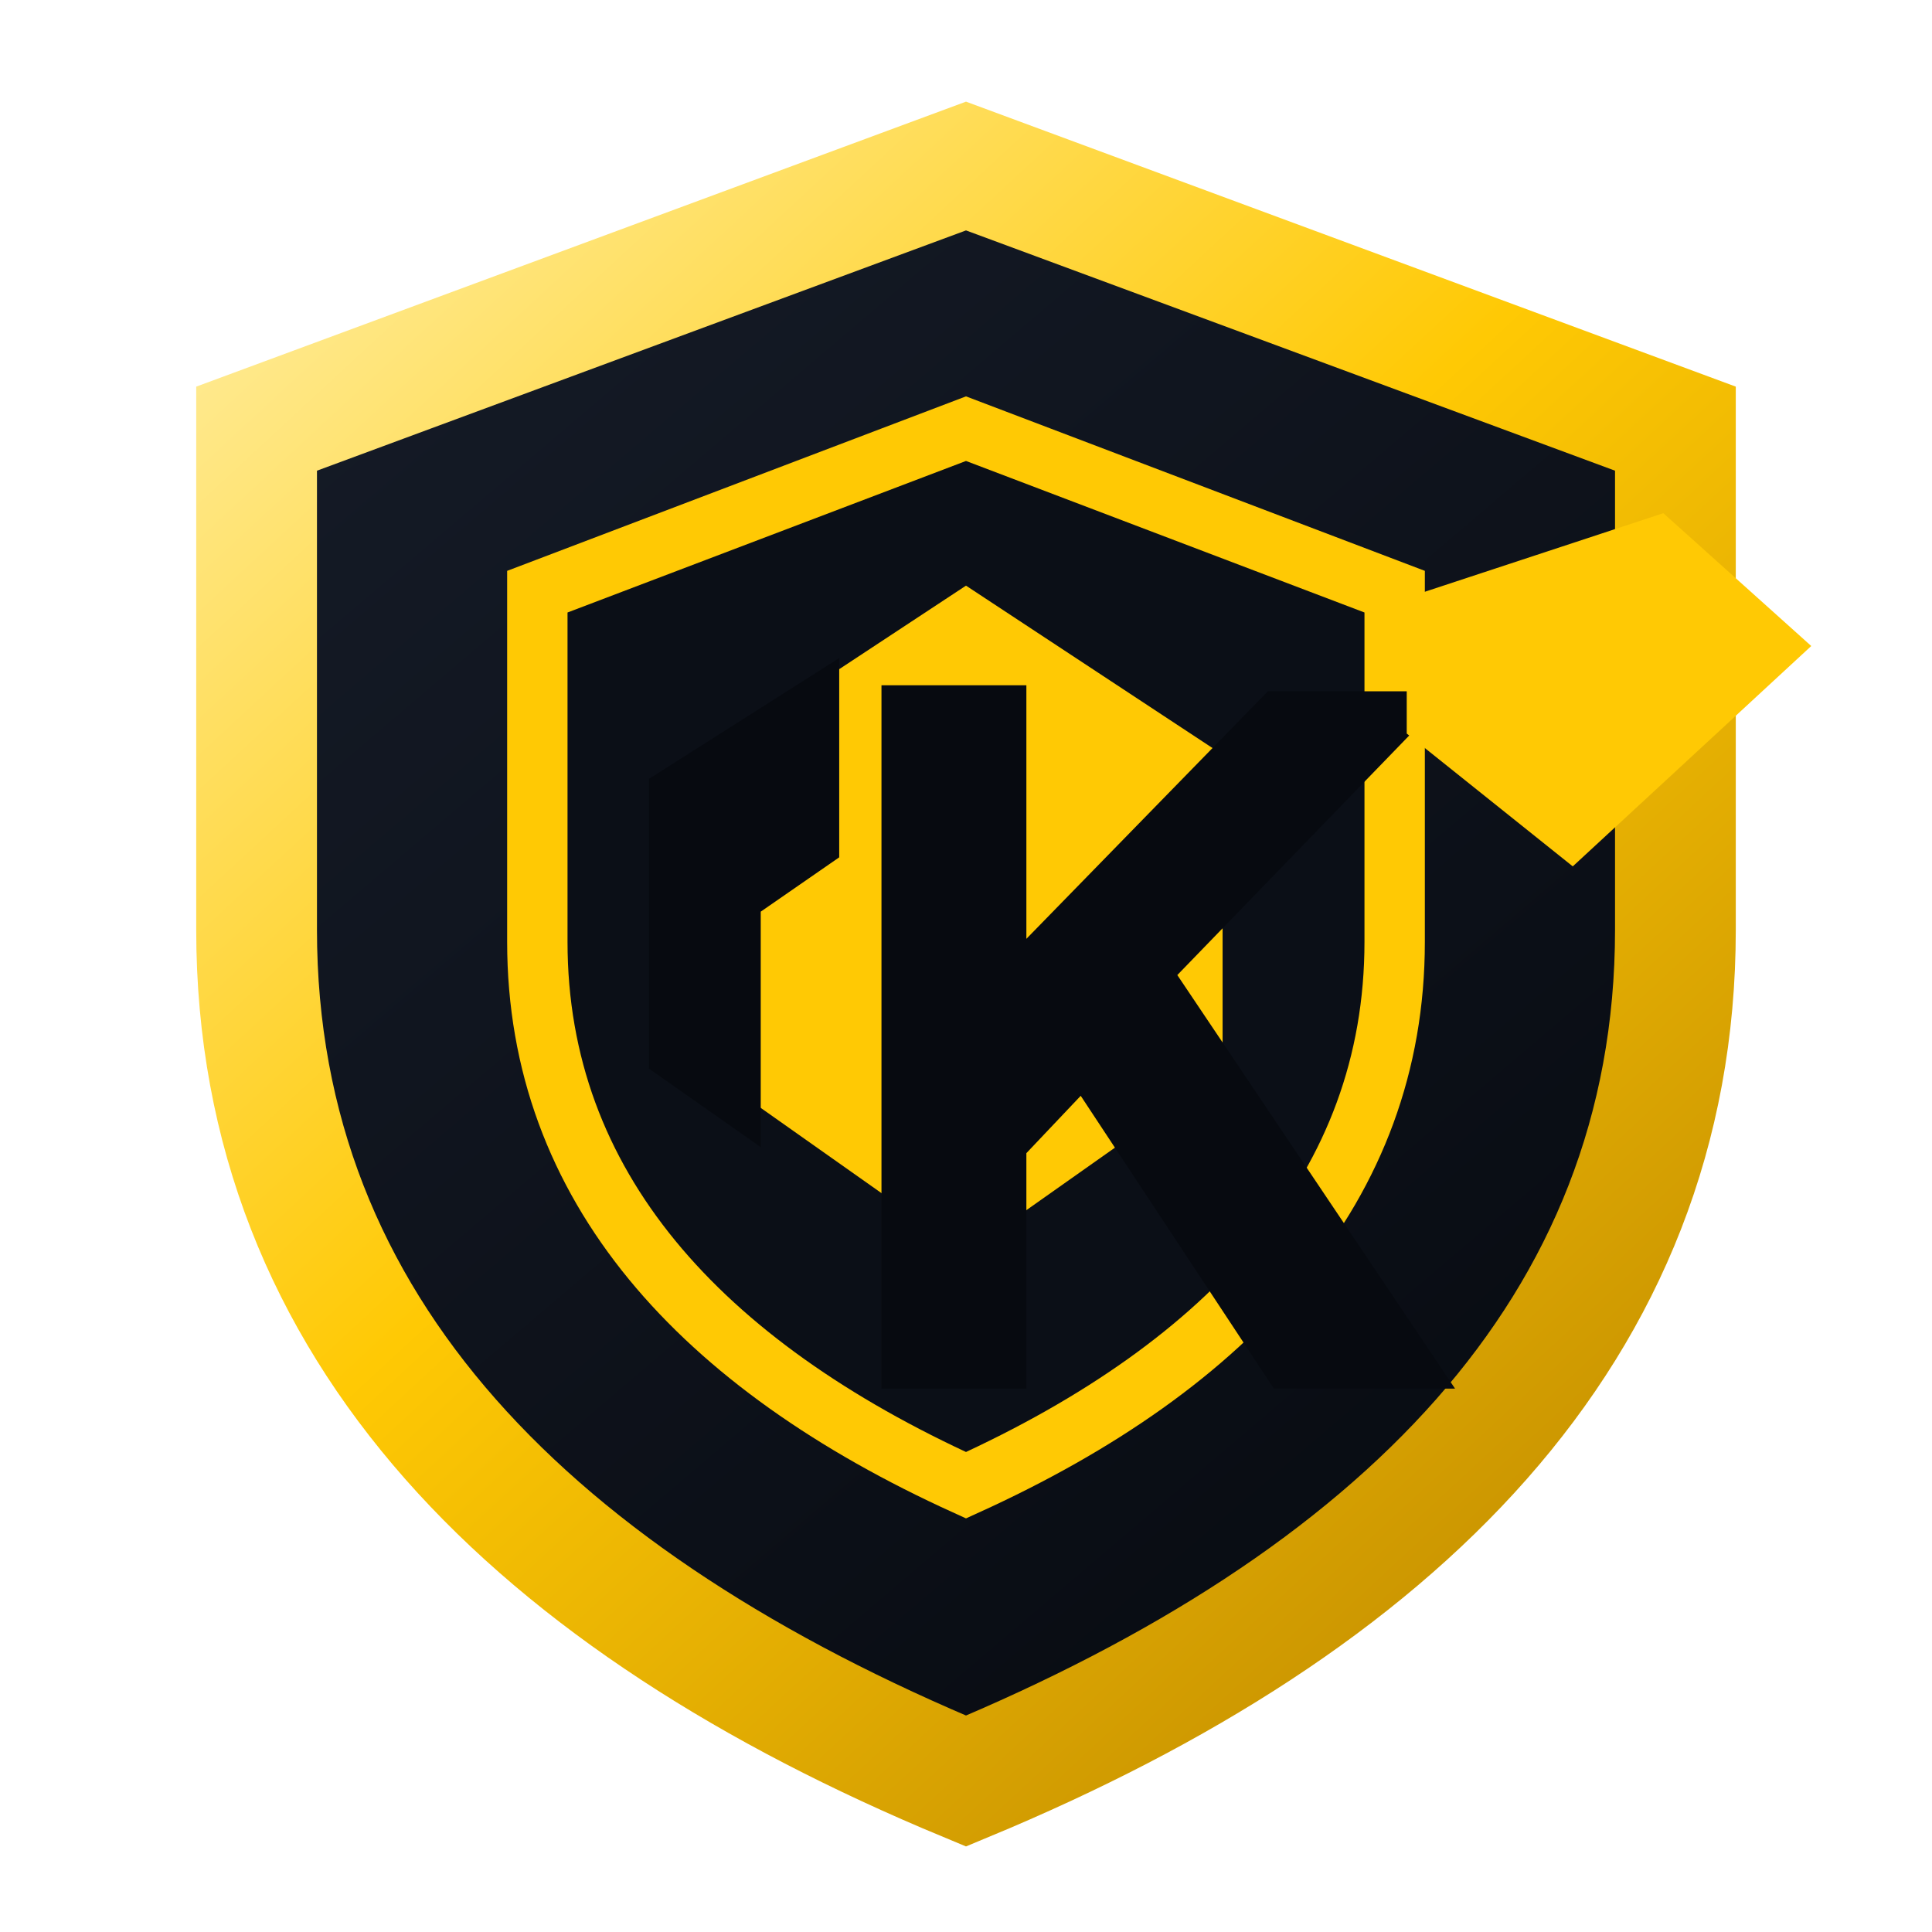
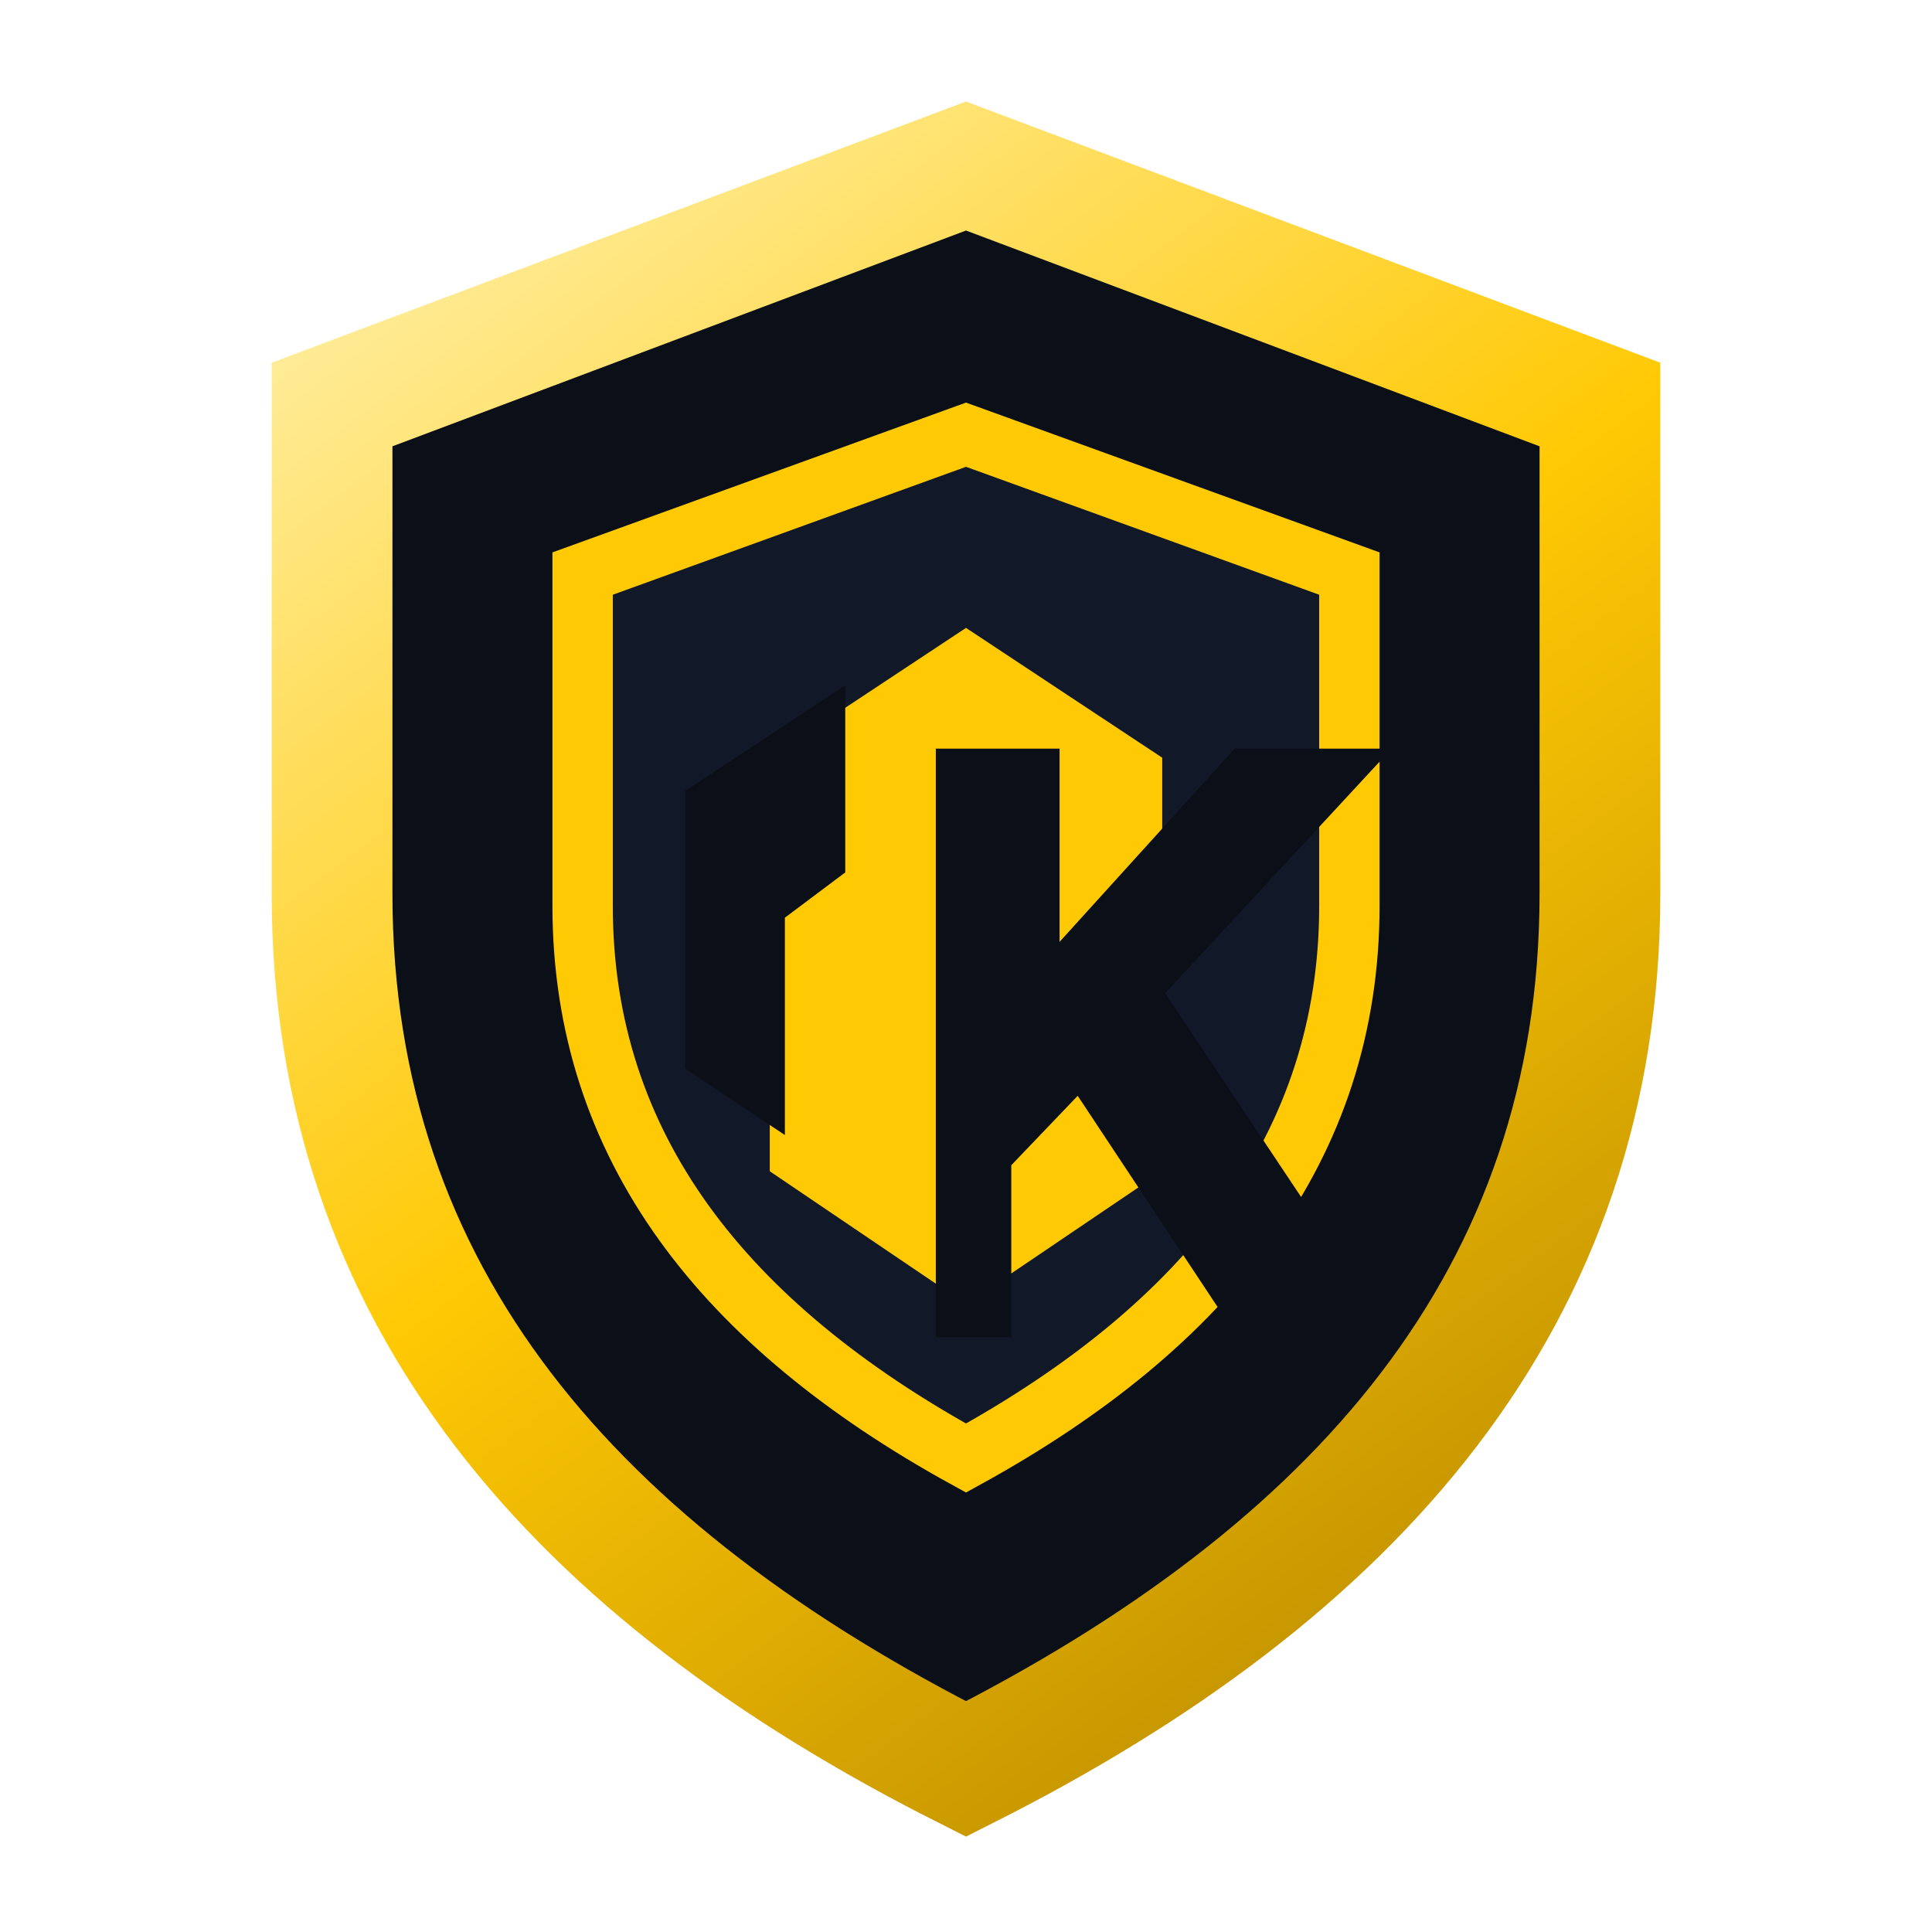
<svg xmlns="http://www.w3.org/2000/svg" width="64" height="64" viewBox="0 0 64 64" fill="none" role="img" aria-label="Knight Planner">
  <defs>
-     <linearGradient id="gold" x1="7" y1="5" x2="57" y2="59" gradientUnits="userSpaceOnUse">
+     <linearGradient id="gold" x1="12" y1="6" x2="51" y2="58" gradientUnits="userSpaceOnUse">
      <stop stop-color="#FFEFA6" />
-       <stop offset="0.45" stop-color="#FFC904" />
-       <stop offset="1" stop-color="#B98400" />
-     </linearGradient>
-     <linearGradient id="ink" x1="12" y1="8" x2="52" y2="55" gradientUnits="userSpaceOnUse">
-       <stop stop-color="#151B27" />
-       <stop offset="1" stop-color="#070A10" />
+       <stop offset=".48" stop-color="#FFC904" />
+       <stop offset="1" stop-color="#B88900" />
    </linearGradient>
  </defs>
-   <path d="M32 5.5L55.5 14.2V30.8C55.5 44.1 46.2 53.1 32 59C17.8 53.1 8.5 44.1 8.5 30.8V14.2L32 5.5Z" fill="url(#ink)" stroke="url(#gold)" stroke-width="4" />
-   <path d="M32 14.2L46.2 19.6V31.2C46.2 39.3 40.8 45.2 32 49.2C23.2 45.2 17.8 39.3 17.8 31.2V19.6L32 14.2Z" fill="#0B0F17" stroke="#FFC904" stroke-width="2" />
-   <path d="M23.5 25L32 19.4L40.5 25V35.5L32 41.5L23.5 35.5V25Z" fill="#FFC904" />
-   <path d="M29.2 22.7H34V31.1L42 22.9H48.1L39 32.3L48.2 46H42.2L35.8 36.3L34 38.2V46H29.2V22.7Z" fill="#070A10" />
-   <path d="M21.5 25.8L27.8 21.8V28.4L25.2 30.2V38L21.5 35.4V25.8Z" fill="#070A10" />
-   <path d="M46.6 19.8L55.1 17L60 21.4L52.1 28.7L46.6 24.3V19.8Z" fill="#FFC904" />
+   <path d="M32 5.5 53 13.4v16.2c0 13.4-8.1 22.5-21 29-12.9-6.5-21-15.6-21-29V13.4l21-7.9Z" fill="#0B0F17" stroke="url(#gold)" stroke-width="4" />
+   <path d="M32 14.4 44.7 19v11c0 8-4.7 13.9-12.7 18.3C24 43.9 19.3 38 19.3 30V19L32 14.4Z" fill="#111827" stroke="#FFC904" stroke-width="2" />
+   <path d="M25.5 25.1 32 20.8l6.5 4.3v13.7L32 43.2l-6.5-4.4V25.1Z" fill="#FFC904" />
+   <path d="M31 24.8h4.1v6.4l5.8-6.4h5.2l-7.5 8.1 7.6 11.4H41l-5.3-8-2.2 2.3v5.7H31V24.8Z" fill="#0B0F17" />
+   <path d="M22.7 26.2 28 22.7v6.2l-2 1.5v7.2l-3.3-2.2v-9.2Z" fill="#0B0F17" />
</svg>
